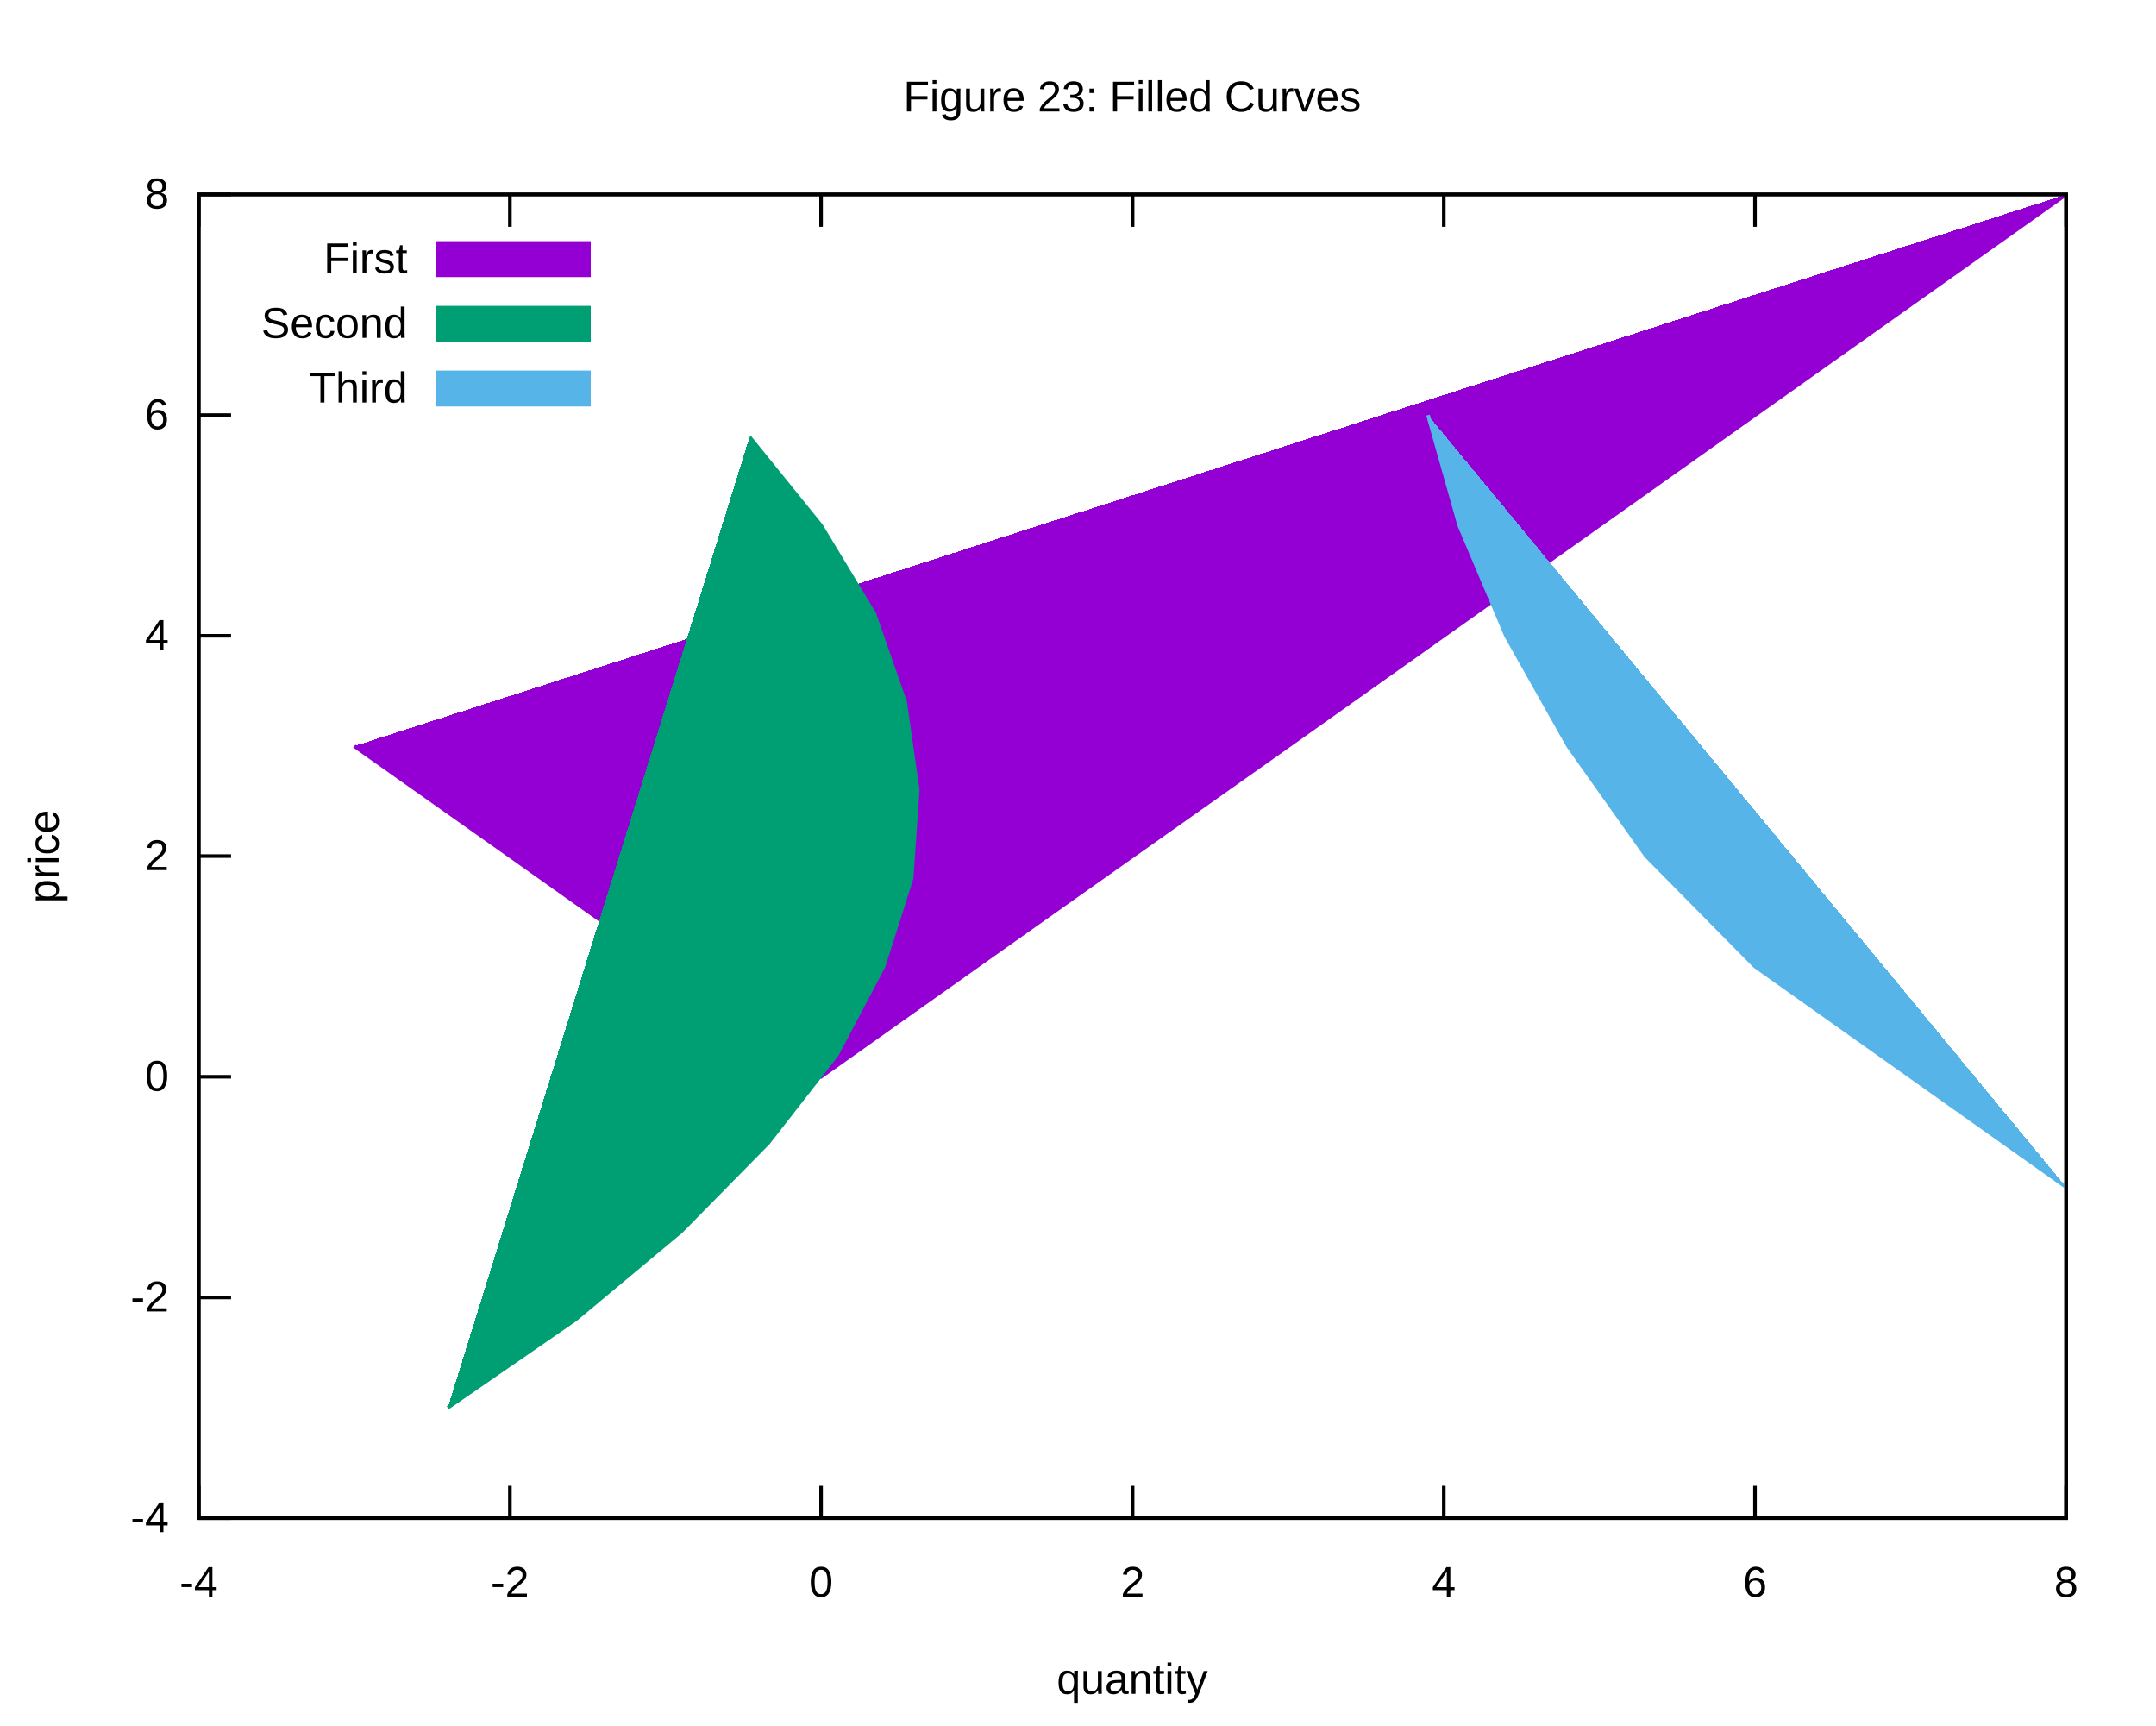
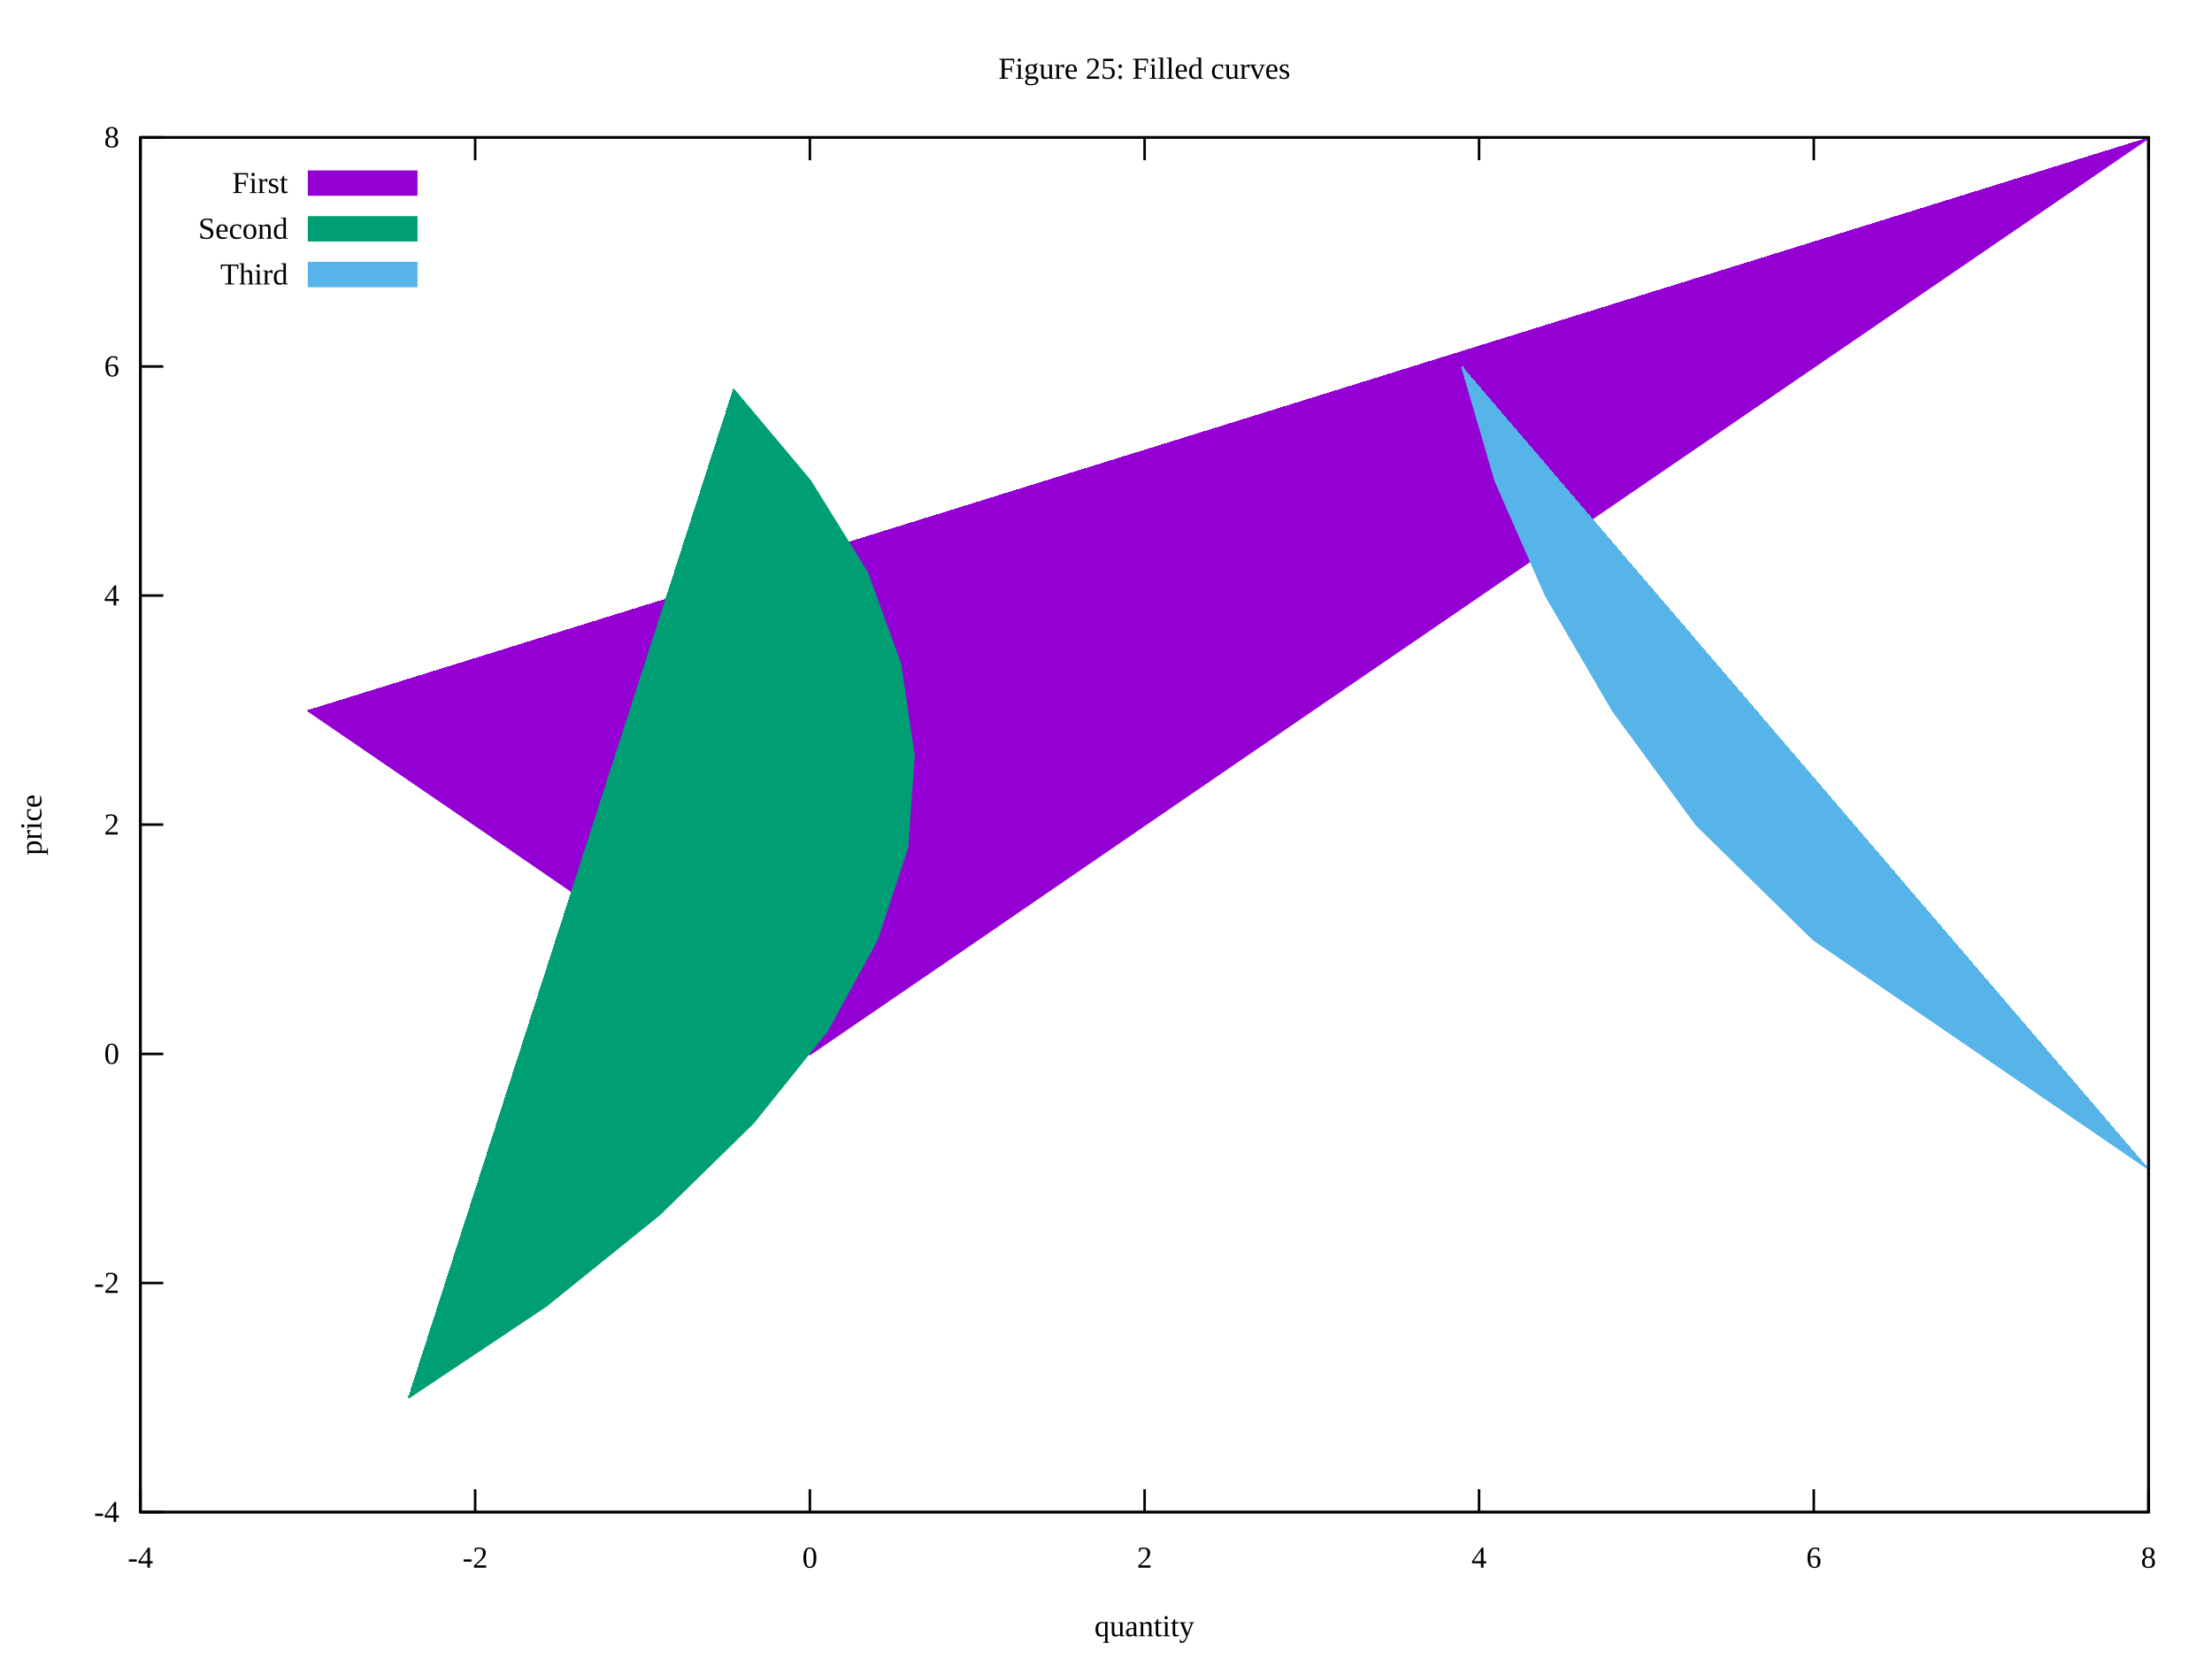
- <svg xmlns="http://www.w3.org/2000/svg" xmlns:xlink="http://www.w3.org/1999/xlink" width="600" height="480" viewBox="0 0 600 480">
+ <svg xmlns="http://www.w3.org/2000/svg" xmlns:xlink="http://www.w3.org/1999/xlink" width="871" height="653" viewBox="0 0 871 653">
  <g id="gnuplot_canvas">
-     <rect x="0" y="0" width="600" height="480" fill="none" />
+     <rect x="0" y="0" width="871" height="653" fill="none" />
    <defs>
      <circle id="gpDot" r="0.5" stroke-width="0.5" />
      <path id="gpPt0" stroke-width="0.222" stroke="currentColor" d="M-1,0 h2 M0,-1 v2" />
      <path id="gpPt1" stroke-width="0.222" stroke="currentColor" d="M-1,-1 L1,1 M1,-1 L-1,1" />
      <path id="gpPt2" stroke-width="0.222" stroke="currentColor" d="M-1,0 L1,0 M0,-1 L0,1 M-1,-1 L1,1 M-1,1 L1,-1" />
      <rect id="gpPt3" stroke-width="0.222" stroke="currentColor" x="-1" y="-1" width="2" height="2" />
      <rect id="gpPt4" stroke-width="0.222" stroke="currentColor" fill="currentColor" x="-1" y="-1" width="2" height="2" />
      <circle id="gpPt5" stroke-width="0.222" stroke="currentColor" cx="0" cy="0" r="1" />
      <use xlink:href="#gpPt5" id="gpPt6" fill="currentColor" stroke="none" />
      <path id="gpPt7" stroke-width="0.222" stroke="currentColor" d="M0,-1.33 L-1.33,0.67 L1.33,0.67 z" />
      <use xlink:href="#gpPt7" id="gpPt8" fill="currentColor" stroke="none" />
      <use xlink:href="#gpPt7" id="gpPt9" stroke="currentColor" transform="rotate(180)" />
      <use xlink:href="#gpPt9" id="gpPt10" fill="currentColor" stroke="none" />
      <use xlink:href="#gpPt3" id="gpPt11" stroke="currentColor" transform="rotate(45)" />
      <use xlink:href="#gpPt11" id="gpPt12" fill="currentColor" stroke="none" />
      <path id="gpPt13" stroke-width="0.222" stroke="currentColor" d="M0,1.330 L1.265,0.411 L0.782,-1.067 L-0.782,-1.076 L-1.265,0.411 z" />
      <use xlink:href="#gpPt13" id="gpPt14" fill="currentColor" stroke="none" />
      <filter id="textbox" filterUnits="objectBoundingBox" x="0" y="0" height="1" width="1">
        <feFlood flood-color="white" flood-opacity="1" result="bgnd" />
        <feComposite in="SourceGraphic" in2="bgnd" operator="atop" />
      </filter>
      <filter id="greybox" filterUnits="objectBoundingBox" x="0" y="0" height="1" width="1">
        <feFlood flood-color="lightgrey" flood-opacity="1" result="grey" />
        <feComposite in="SourceGraphic" in2="grey" operator="atop" />
      </filter>
    </defs>
    <g fill="none" color="white" stroke="currentColor" stroke-width="1.00" stroke-linecap="butt" stroke-linejoin="miter">
</g>
    <g fill="none" color="black" stroke="currentColor" stroke-width="1.00" stroke-linecap="butt" stroke-linejoin="miter">
-       <path stroke="black" d="M55.3,422.4 L64.3,422.4  " />
-       <g transform="translate(47.0,426.3)" stroke="none" fill="black" font-family="Arial" font-size="12.00" text-anchor="end">
-         <text>
-           <tspan font-family="Arial">-4</tspan>
-         </text>
-       </g>
-     </g>
-     <g fill="none" color="black" stroke="currentColor" stroke-width="1.00" stroke-linecap="butt" stroke-linejoin="miter">
-       <path stroke="black" d="M55.3,361.0 L64.3,361.0  " />
-       <g transform="translate(47.0,364.9)" stroke="none" fill="black" font-family="Arial" font-size="12.00" text-anchor="end">
-         <text>
-           <tspan font-family="Arial">-2</tspan>
-         </text>
-       </g>
-     </g>
-     <g fill="none" color="black" stroke="currentColor" stroke-width="1.00" stroke-linecap="butt" stroke-linejoin="miter">
-       <path stroke="black" d="M55.3,299.6 L64.3,299.6  " />
-       <g transform="translate(47.0,303.5)" stroke="none" fill="black" font-family="Arial" font-size="12.00" text-anchor="end">
-         <text>
-           <tspan font-family="Arial"> 0</tspan>
-         </text>
-       </g>
-     </g>
-     <g fill="none" color="black" stroke="currentColor" stroke-width="1.00" stroke-linecap="butt" stroke-linejoin="miter">
-       <path stroke="black" d="M55.3,238.2 L64.3,238.2  " />
-       <g transform="translate(47.0,242.1)" stroke="none" fill="black" font-family="Arial" font-size="12.00" text-anchor="end">
-         <text>
-           <tspan font-family="Arial"> 2</tspan>
-         </text>
-       </g>
-     </g>
-     <g fill="none" color="black" stroke="currentColor" stroke-width="1.00" stroke-linecap="butt" stroke-linejoin="miter">
-       <path stroke="black" d="M55.3,176.9 L64.3,176.9  " />
-       <g transform="translate(47.0,180.8)" stroke="none" fill="black" font-family="Arial" font-size="12.00" text-anchor="end">
-         <text>
-           <tspan font-family="Arial"> 4</tspan>
-         </text>
-       </g>
-     </g>
-     <g fill="none" color="black" stroke="currentColor" stroke-width="1.00" stroke-linecap="butt" stroke-linejoin="miter">
-       <path stroke="black" d="M55.3,115.5 L64.3,115.5  " />
-       <g transform="translate(47.0,119.4)" stroke="none" fill="black" font-family="Arial" font-size="12.00" text-anchor="end">
-         <text>
-           <tspan font-family="Arial"> 6</tspan>
+       <path stroke="black" d="M55.3,595.4 L64.3,595.4  " />
+       <g transform="translate(47.0,599.3)" stroke="none" fill="black" font-family="Times New Roman" font-size="12.00" text-anchor="end">
+         <text>
+           <tspan font-family="Times New Roman">-4</tspan>
+         </text>
+       </g>
+     </g>
+     <g fill="none" color="black" stroke="currentColor" stroke-width="1.00" stroke-linecap="butt" stroke-linejoin="miter">
+       <path stroke="black" d="M55.3,505.2 L64.3,505.2  " />
+       <g transform="translate(47.0,509.1)" stroke="none" fill="black" font-family="Times New Roman" font-size="12.00" text-anchor="end">
+         <text>
+           <tspan font-family="Times New Roman">-2</tspan>
+         </text>
+       </g>
+     </g>
+     <g fill="none" color="black" stroke="currentColor" stroke-width="1.00" stroke-linecap="butt" stroke-linejoin="miter">
+       <path stroke="black" d="M55.3,415.0 L64.3,415.0  " />
+       <g transform="translate(47.0,418.9)" stroke="none" fill="black" font-family="Times New Roman" font-size="12.00" text-anchor="end">
+         <text>
+           <tspan font-family="Times New Roman"> 0</tspan>
+         </text>
+       </g>
+     </g>
+     <g fill="none" color="black" stroke="currentColor" stroke-width="1.00" stroke-linecap="butt" stroke-linejoin="miter">
+       <path stroke="black" d="M55.3,324.7 L64.3,324.7  " />
+       <g transform="translate(47.0,328.6)" stroke="none" fill="black" font-family="Times New Roman" font-size="12.00" text-anchor="end">
+         <text>
+           <tspan font-family="Times New Roman"> 2</tspan>
+         </text>
+       </g>
+     </g>
+     <g fill="none" color="black" stroke="currentColor" stroke-width="1.00" stroke-linecap="butt" stroke-linejoin="miter">
+       <path stroke="black" d="M55.3,234.5 L64.3,234.5  " />
+       <g transform="translate(47.0,238.4)" stroke="none" fill="black" font-family="Times New Roman" font-size="12.00" text-anchor="end">
+         <text>
+           <tspan font-family="Times New Roman"> 4</tspan>
+         </text>
+       </g>
+     </g>
+     <g fill="none" color="black" stroke="currentColor" stroke-width="1.00" stroke-linecap="butt" stroke-linejoin="miter">
+       <path stroke="black" d="M55.3,144.3 L64.3,144.3  " />
+       <g transform="translate(47.0,148.2)" stroke="none" fill="black" font-family="Times New Roman" font-size="12.00" text-anchor="end">
+         <text>
+           <tspan font-family="Times New Roman"> 6</tspan>
        </text>
      </g>
    </g>
    <g fill="none" color="black" stroke="currentColor" stroke-width="1.00" stroke-linecap="butt" stroke-linejoin="miter">
      <path stroke="black" d="M55.3,54.1 L64.3,54.1  " />
-       <g transform="translate(47.0,58.0)" stroke="none" fill="black" font-family="Arial" font-size="12.00" text-anchor="end">
-         <text>
-           <tspan font-family="Arial"> 8</tspan>
-         </text>
-       </g>
-     </g>
-     <g fill="none" color="black" stroke="currentColor" stroke-width="1.00" stroke-linecap="butt" stroke-linejoin="miter">
-       <path stroke="black" d="M55.3,422.4 L55.3,413.4 M55.3,54.1 L55.3,63.1  " />
-       <g transform="translate(55.3,444.3)" stroke="none" fill="black" font-family="Arial" font-size="12.00" text-anchor="middle">
-         <text>
-           <tspan font-family="Arial">-4</tspan>
-         </text>
-       </g>
-     </g>
-     <g fill="none" color="black" stroke="currentColor" stroke-width="1.00" stroke-linecap="butt" stroke-linejoin="miter">
-       <path stroke="black" d="M141.9,422.4 L141.9,413.4 M141.9,54.1 L141.9,63.1  " />
-       <g transform="translate(141.9,444.3)" stroke="none" fill="black" font-family="Arial" font-size="12.00" text-anchor="middle">
-         <text>
-           <tspan font-family="Arial">-2</tspan>
-         </text>
-       </g>
-     </g>
-     <g fill="none" color="black" stroke="currentColor" stroke-width="1.00" stroke-linecap="butt" stroke-linejoin="miter">
-       <path stroke="black" d="M228.5,422.4 L228.5,413.4 M228.5,54.1 L228.5,63.1  " />
-       <g transform="translate(228.5,444.3)" stroke="none" fill="black" font-family="Arial" font-size="12.00" text-anchor="middle">
-         <text>
-           <tspan font-family="Arial"> 0</tspan>
-         </text>
-       </g>
-     </g>
-     <g fill="none" color="black" stroke="currentColor" stroke-width="1.00" stroke-linecap="butt" stroke-linejoin="miter">
-       <path stroke="black" d="M315.2,422.4 L315.2,413.4 M315.2,54.1 L315.2,63.1  " />
-       <g transform="translate(315.2,444.3)" stroke="none" fill="black" font-family="Arial" font-size="12.00" text-anchor="middle">
-         <text>
-           <tspan font-family="Arial"> 2</tspan>
-         </text>
-       </g>
-     </g>
-     <g fill="none" color="black" stroke="currentColor" stroke-width="1.00" stroke-linecap="butt" stroke-linejoin="miter">
-       <path stroke="black" d="M401.8,422.4 L401.8,413.4 M401.8,54.1 L401.8,63.1  " />
-       <g transform="translate(401.8,444.3)" stroke="none" fill="black" font-family="Arial" font-size="12.00" text-anchor="middle">
-         <text>
-           <tspan font-family="Arial"> 4</tspan>
-         </text>
-       </g>
-     </g>
-     <g fill="none" color="black" stroke="currentColor" stroke-width="1.00" stroke-linecap="butt" stroke-linejoin="miter">
-       <path stroke="black" d="M488.4,422.4 L488.4,413.4 M488.4,54.1 L488.4,63.1  " />
-       <g transform="translate(488.4,444.3)" stroke="none" fill="black" font-family="Arial" font-size="12.00" text-anchor="middle">
-         <text>
-           <tspan font-family="Arial"> 6</tspan>
-         </text>
-       </g>
-     </g>
-     <g fill="none" color="black" stroke="currentColor" stroke-width="1.00" stroke-linecap="butt" stroke-linejoin="miter">
-       <path stroke="black" d="M575.0,422.4 L575.0,413.4 M575.0,54.1 L575.0,63.1  " />
-       <g transform="translate(575.0,444.3)" stroke="none" fill="black" font-family="Arial" font-size="12.00" text-anchor="middle">
-         <text>
-           <tspan font-family="Arial"> 8</tspan>
-         </text>
-       </g>
-     </g>
-     <g fill="none" color="black" stroke="currentColor" stroke-width="1.00" stroke-linecap="butt" stroke-linejoin="miter">
- </g>
-     <g fill="none" color="black" stroke="currentColor" stroke-width="1.00" stroke-linecap="butt" stroke-linejoin="miter">
-       <path stroke="black" d="M55.3,54.1 L55.3,422.4 L575.0,422.4 L575.0,54.1 L55.3,54.1 Z  " />
-     </g>
-     <g fill="none" color="black" stroke="currentColor" stroke-width="1.00" stroke-linecap="butt" stroke-linejoin="miter">
-       <g transform="translate(16.3,238.3) rotate(270)" stroke="none" fill="black" font-family="Arial" font-size="12.00" text-anchor="middle">
-         <text>
-           <tspan font-family="Arial">price</tspan>
-         </text>
-       </g>
-     </g>
-     <g fill="none" color="black" stroke="currentColor" stroke-width="1.00" stroke-linecap="butt" stroke-linejoin="miter">
-       <g transform="translate(315.1,471.3)" stroke="none" fill="black" font-family="Arial" font-size="12.00" text-anchor="middle">
-         <text>
-           <tspan font-family="Arial">quantity</tspan>
-         </text>
-       </g>
-     </g>
-     <g fill="none" color="black" stroke="currentColor" stroke-width="1.00" stroke-linecap="butt" stroke-linejoin="miter">
-       <g transform="translate(315.1,31.0)" stroke="none" fill="black" font-family="Arial" font-size="12.00" text-anchor="middle">
-         <text>
-           <tspan font-family="Arial">Figure 23: Filled Curves</tspan>
+       <g transform="translate(47.0,58.0)" stroke="none" fill="black" font-family="Times New Roman" font-size="12.00" text-anchor="end">
+         <text>
+           <tspan font-family="Times New Roman"> 8</tspan>
+         </text>
+       </g>
+     </g>
+     <g fill="none" color="black" stroke="currentColor" stroke-width="1.00" stroke-linecap="butt" stroke-linejoin="miter">
+       <path stroke="black" d="M55.3,595.4 L55.3,586.4 M55.3,54.1 L55.3,63.1  " />
+       <g transform="translate(55.3,617.3)" stroke="none" fill="black" font-family="Times New Roman" font-size="12.00" text-anchor="middle">
+         <text>
+           <tspan font-family="Times New Roman">-4</tspan>
+         </text>
+       </g>
+     </g>
+     <g fill="none" color="black" stroke="currentColor" stroke-width="1.00" stroke-linecap="butt" stroke-linejoin="miter">
+       <path stroke="black" d="M187.1,595.4 L187.1,586.4 M187.1,54.1 L187.1,63.1  " />
+       <g transform="translate(187.1,617.3)" stroke="none" fill="black" font-family="Times New Roman" font-size="12.00" text-anchor="middle">
+         <text>
+           <tspan font-family="Times New Roman">-2</tspan>
+         </text>
+       </g>
+     </g>
+     <g fill="none" color="black" stroke="currentColor" stroke-width="1.00" stroke-linecap="butt" stroke-linejoin="miter">
+       <path stroke="black" d="M318.9,595.4 L318.9,586.4 M318.9,54.1 L318.9,63.1  " />
+       <g transform="translate(318.9,617.3)" stroke="none" fill="black" font-family="Times New Roman" font-size="12.00" text-anchor="middle">
+         <text>
+           <tspan font-family="Times New Roman"> 0</tspan>
+         </text>
+       </g>
+     </g>
+     <g fill="none" color="black" stroke="currentColor" stroke-width="1.00" stroke-linecap="butt" stroke-linejoin="miter">
+       <path stroke="black" d="M450.7,595.4 L450.7,586.4 M450.7,54.1 L450.7,63.1  " />
+       <g transform="translate(450.7,617.3)" stroke="none" fill="black" font-family="Times New Roman" font-size="12.00" text-anchor="middle">
+         <text>
+           <tspan font-family="Times New Roman"> 2</tspan>
+         </text>
+       </g>
+     </g>
+     <g fill="none" color="black" stroke="currentColor" stroke-width="1.00" stroke-linecap="butt" stroke-linejoin="miter">
+       <path stroke="black" d="M582.4,595.4 L582.4,586.4 M582.4,54.1 L582.4,63.1  " />
+       <g transform="translate(582.4,617.3)" stroke="none" fill="black" font-family="Times New Roman" font-size="12.00" text-anchor="middle">
+         <text>
+           <tspan font-family="Times New Roman"> 4</tspan>
+         </text>
+       </g>
+     </g>
+     <g fill="none" color="black" stroke="currentColor" stroke-width="1.00" stroke-linecap="butt" stroke-linejoin="miter">
+       <path stroke="black" d="M714.2,595.4 L714.2,586.4 M714.2,54.1 L714.2,63.1  " />
+       <g transform="translate(714.2,617.3)" stroke="none" fill="black" font-family="Times New Roman" font-size="12.00" text-anchor="middle">
+         <text>
+           <tspan font-family="Times New Roman"> 6</tspan>
+         </text>
+       </g>
+     </g>
+     <g fill="none" color="black" stroke="currentColor" stroke-width="1.00" stroke-linecap="butt" stroke-linejoin="miter">
+       <path stroke="black" d="M846.0,595.4 L846.0,586.4 M846.0,54.1 L846.0,63.1  " />
+       <g transform="translate(846.0,617.3)" stroke="none" fill="black" font-family="Times New Roman" font-size="12.00" text-anchor="middle">
+         <text>
+           <tspan font-family="Times New Roman"> 8</tspan>
+         </text>
+       </g>
+     </g>
+     <g fill="none" color="black" stroke="currentColor" stroke-width="1.00" stroke-linecap="butt" stroke-linejoin="miter">
+ </g>
+     <g fill="none" color="black" stroke="currentColor" stroke-width="1.00" stroke-linecap="butt" stroke-linejoin="miter">
+       <path stroke="black" d="M55.3,54.1 L55.3,595.4 L846.0,595.4 L846.0,54.1 L55.3,54.1 Z  " />
+     </g>
+     <g fill="none" color="black" stroke="currentColor" stroke-width="1.00" stroke-linecap="butt" stroke-linejoin="miter">
+       <g transform="translate(16.3,324.8) rotate(270)" stroke="none" fill="black" font-family="Times New Roman" font-size="12.00" text-anchor="middle">
+         <text>
+           <tspan font-family="Times New Roman">price</tspan>
+         </text>
+       </g>
+     </g>
+     <g fill="none" color="black" stroke="currentColor" stroke-width="1.00" stroke-linecap="butt" stroke-linejoin="miter">
+       <g transform="translate(450.6,644.3)" stroke="none" fill="black" font-family="Times New Roman" font-size="12.00" text-anchor="middle">
+         <text>
+           <tspan font-family="Times New Roman">quantity</tspan>
+         </text>
+       </g>
+     </g>
+     <g fill="none" color="black" stroke="currentColor" stroke-width="1.00" stroke-linecap="butt" stroke-linejoin="miter">
+       <g transform="translate(450.6,31.0)" stroke="none" fill="black" font-family="Times New Roman" font-size="12.00" text-anchor="middle">
+         <text>
+           <tspan font-family="Times New Roman">Figure 25: Filled curves</tspan>
        </text>
      </g>
    </g>
    <g id="gnuplot_plot_1">
      <g fill="none" color="black" stroke="currentColor" stroke-width="1.00" stroke-linecap="butt" stroke-linejoin="miter">
-         <g transform="translate(113.4,76.0)" stroke="none" fill="black" font-family="Arial" font-size="12.00" text-anchor="end">
+         <g transform="translate(113.4,76.0)" stroke="none" fill="black" font-family="Times New Roman" font-size="12.00" text-anchor="end">
          <text>
-             <tspan font-family="Arial">First</tspan>
+             <tspan font-family="Times New Roman">First</tspan>
          </text>
        </g>
      </g>
      <g fill="none" color="black" stroke="currentColor" stroke-width="1.00" stroke-linecap="butt" stroke-linejoin="miter">
        <g stroke="none" shape-rendering="crispEdges">
          <polygon fill="rgb(148,   0, 211)" points="121.7,76.6 163.9,76.6 163.9,67.6 121.7,67.6 " />
        </g>
        <path stroke="rgb(148,   0, 211)" d="M121.7,76.6 L163.9,76.6 L163.9,67.6 L121.7,67.6 L121.7,76.6 Z  " />
      </g>
      <g fill="none" color="black" stroke="currentColor" stroke-width="1.00" stroke-linecap="butt" stroke-linejoin="miter">
        <g stroke="none" shape-rendering="crispEdges">
-           <polygon fill="rgb(148,   0, 211)" points="98.6,207.6 141.9,238.2 185.2,268.9 228.5,299.6 271.8,268.9 315.2,238.2 358.5,207.6 401.8,176.9 445.1,146.2 488.4,115.5 531.7,84.8 575.0,54.1 " />
-           <polygon fill="rgb(148,   0, 211)" points="98.6,207.6 " />
-         </g>
-         <path stroke="rgb(148,   0, 211)" d="M98.6,207.6 L141.9,238.2 L185.2,268.9 L228.5,299.6 L271.8,268.9 L315.2,238.2 L358.5,207.6 L401.8,176.9   L445.1,146.2 L488.4,115.5 L531.7,84.8 L575.0,54.1 M98.6,207.6  " />
+           <polygon fill="rgb(148,   0, 211)" points="121.2,279.6 187.1,324.7 253.0,369.9 318.9,415.0 384.8,369.9 450.7,324.7 516.5,279.6 582.4,234.5 648.3,189.4 714.2,144.3 780.1,99.2 846.0,54.1 " />
+           <polygon fill="rgb(148,   0, 211)" points="121.2,279.6 " />
+         </g>
+         <path stroke="rgb(148,   0, 211)" d="M121.2,279.6 L187.1,324.7 L253.0,369.9 L318.9,415.0 L384.8,369.9 L450.7,324.7 L516.5,279.6 L582.4,234.5   L648.3,189.4 L714.2,144.3 L780.1,99.2 L846.0,54.1 M121.2,279.6  " />
      </g>
    </g>
    <g id="gnuplot_plot_2">
      <g fill="none" color="black" stroke="currentColor" stroke-width="1.00" stroke-linecap="butt" stroke-linejoin="miter">
-         <g transform="translate(113.4,94.0)" stroke="none" fill="black" font-family="Arial" font-size="12.00" text-anchor="end">
+         <g transform="translate(113.4,94.0)" stroke="none" fill="black" font-family="Times New Roman" font-size="12.00" text-anchor="end">
          <text>
-             <tspan font-family="Arial">Second</tspan>
+             <tspan font-family="Times New Roman">Second</tspan>
          </text>
        </g>
      </g>
      <g fill="none" color="black" stroke="currentColor" stroke-width="1.00" stroke-linecap="butt" stroke-linejoin="miter">
        <g stroke="none" shape-rendering="crispEdges">
          <polygon fill="rgb(  0, 158, 115)" points="121.7,94.6 163.9,94.6 163.9,85.6 121.7,85.6 " />
        </g>
        <path stroke="rgb(  0, 158, 115)" d="M121.7,94.6 L163.9,94.6 L163.9,85.6 L121.7,85.6 L121.7,94.6 Z  " />
      </g>
      <g fill="none" color="black" stroke="currentColor" stroke-width="1.00" stroke-linecap="butt" stroke-linejoin="miter">
        <g stroke="none" shape-rendering="crispEdges">
-           <polygon fill="rgb(  0, 158, 115)" points="124.6,391.7 160.1,367.2 189.6,342.6 213.8,318.0 232.9,293.5 245.9,268.9 253.7,244.4 255.4,219.8 251.9,195.3 243.3,170.7 228.5,146.2 208.6,121.6 " />
-           <polygon fill="rgb(  0, 158, 115)" points="124.6,391.7 " />
-         </g>
-         <path stroke="rgb(  0, 158, 115)" d="M124.6,391.7 L160.1,367.2 L189.6,342.6 L213.8,318.0 L232.9,293.5 L245.9,268.9 L253.7,244.4 L255.4,219.8   L251.9,195.3 L243.3,170.7 L228.5,146.2 L208.6,121.6 M124.6,391.7  " />
+           <polygon fill="rgb(  0, 158, 115)" points="160.7,550.3 214.8,514.2 259.6,478.1 296.5,442.0 325.5,405.9 345.2,369.9 357.1,333.8 359.7,297.7 354.4,261.6 341.3,225.5 318.9,189.4 288.6,153.3 " />
+           <polygon fill="rgb(  0, 158, 115)" points="160.7,550.3 " />
+         </g>
+         <path stroke="rgb(  0, 158, 115)" d="M160.7,550.3 L214.8,514.2 L259.6,478.1 L296.5,442.0 L325.5,405.9 L345.2,369.9 L357.1,333.8 L359.7,297.7   L354.4,261.6 L341.3,225.5 L318.9,189.4 L288.6,153.3 M160.7,550.3  " />
      </g>
    </g>
    <g id="gnuplot_plot_3">
      <g fill="none" color="black" stroke="currentColor" stroke-width="1.00" stroke-linecap="butt" stroke-linejoin="miter">
-         <g transform="translate(113.4,112.0)" stroke="none" fill="black" font-family="Arial" font-size="12.00" text-anchor="end">
+         <g transform="translate(113.4,112.0)" stroke="none" fill="black" font-family="Times New Roman" font-size="12.00" text-anchor="end">
          <text>
-             <tspan font-family="Arial">Third</tspan>
+             <tspan font-family="Times New Roman">Third</tspan>
          </text>
        </g>
      </g>
      <g fill="none" color="black" stroke="currentColor" stroke-width="1.00" stroke-linecap="butt" stroke-linejoin="miter">
        <g stroke="none" shape-rendering="crispEdges">
          <polygon fill="rgb( 86, 180, 233)" points="121.7,112.6 163.9,112.6 163.9,103.6 121.7,103.6 " />
        </g>
        <path stroke="rgb( 86, 180, 233)" d="M121.7,112.6 L163.9,112.6 L163.9,103.6 L121.7,103.6 L121.7,112.6 Z  " />
      </g>
      <g fill="none" color="black" stroke="currentColor" stroke-width="1.00" stroke-linecap="butt" stroke-linejoin="miter">
        <g stroke="none" shape-rendering="crispEdges">
-           <polygon fill="rgb( 86, 180, 233)" points="575.0,330.3 531.7,299.6 488.4,268.9 458.1,238.2 436.4,207.6 419.1,176.9 406.1,146.2 397.4,115.5 " />
-           <polygon fill="rgb( 86, 180, 233)" points="575.0,330.3 " />
-         </g>
-         <path stroke="rgb( 86, 180, 233)" d="M575.0,330.3 L531.7,299.6 L488.4,268.9 L458.1,238.2 L436.4,207.6 L419.1,176.9 L406.1,146.2 L397.4,115.5   M575.0,330.3  " />
+           <polygon fill="rgb( 86, 180, 233)" points="846.0,460.1 780.1,415.0 714.2,369.9 668.1,324.7 635.1,279.6 608.8,234.5 589.0,189.4 575.8,144.3 " />
+           <polygon fill="rgb( 86, 180, 233)" points="846.0,460.1 " />
+         </g>
+         <path stroke="rgb( 86, 180, 233)" d="M846.0,460.1 L780.1,415.0 L714.2,369.9 L668.1,324.7 L635.1,279.6 L608.8,234.5 L589.0,189.4 L575.8,144.3   M846.0,460.1  " />
      </g>
    </g>
    <g fill="none" color="white" stroke="rgb( 86, 180, 233)" stroke-width="2.00" stroke-linecap="butt" stroke-linejoin="miter">
</g>
    <g fill="none" color="black" stroke="currentColor" stroke-width="2.00" stroke-linecap="butt" stroke-linejoin="miter">
</g>
    <g fill="none" color="black" stroke="black" stroke-width="1.00" stroke-linecap="butt" stroke-linejoin="miter">
</g>
    <g fill="none" color="black" stroke="currentColor" stroke-width="1.00" stroke-linecap="butt" stroke-linejoin="miter">
-       <path stroke="black" d="M55.3,54.1 L55.3,422.4 L575.0,422.4 L575.0,54.1 L55.3,54.1 Z  " />
+       <path stroke="black" d="M55.3,54.1 L55.3,595.4 L846.0,595.4 L846.0,54.1 L55.3,54.1 Z  " />
    </g>
    <g fill="none" color="black" stroke="currentColor" stroke-width="1.00" stroke-linecap="butt" stroke-linejoin="miter">
</g>
  </g>
</svg>
